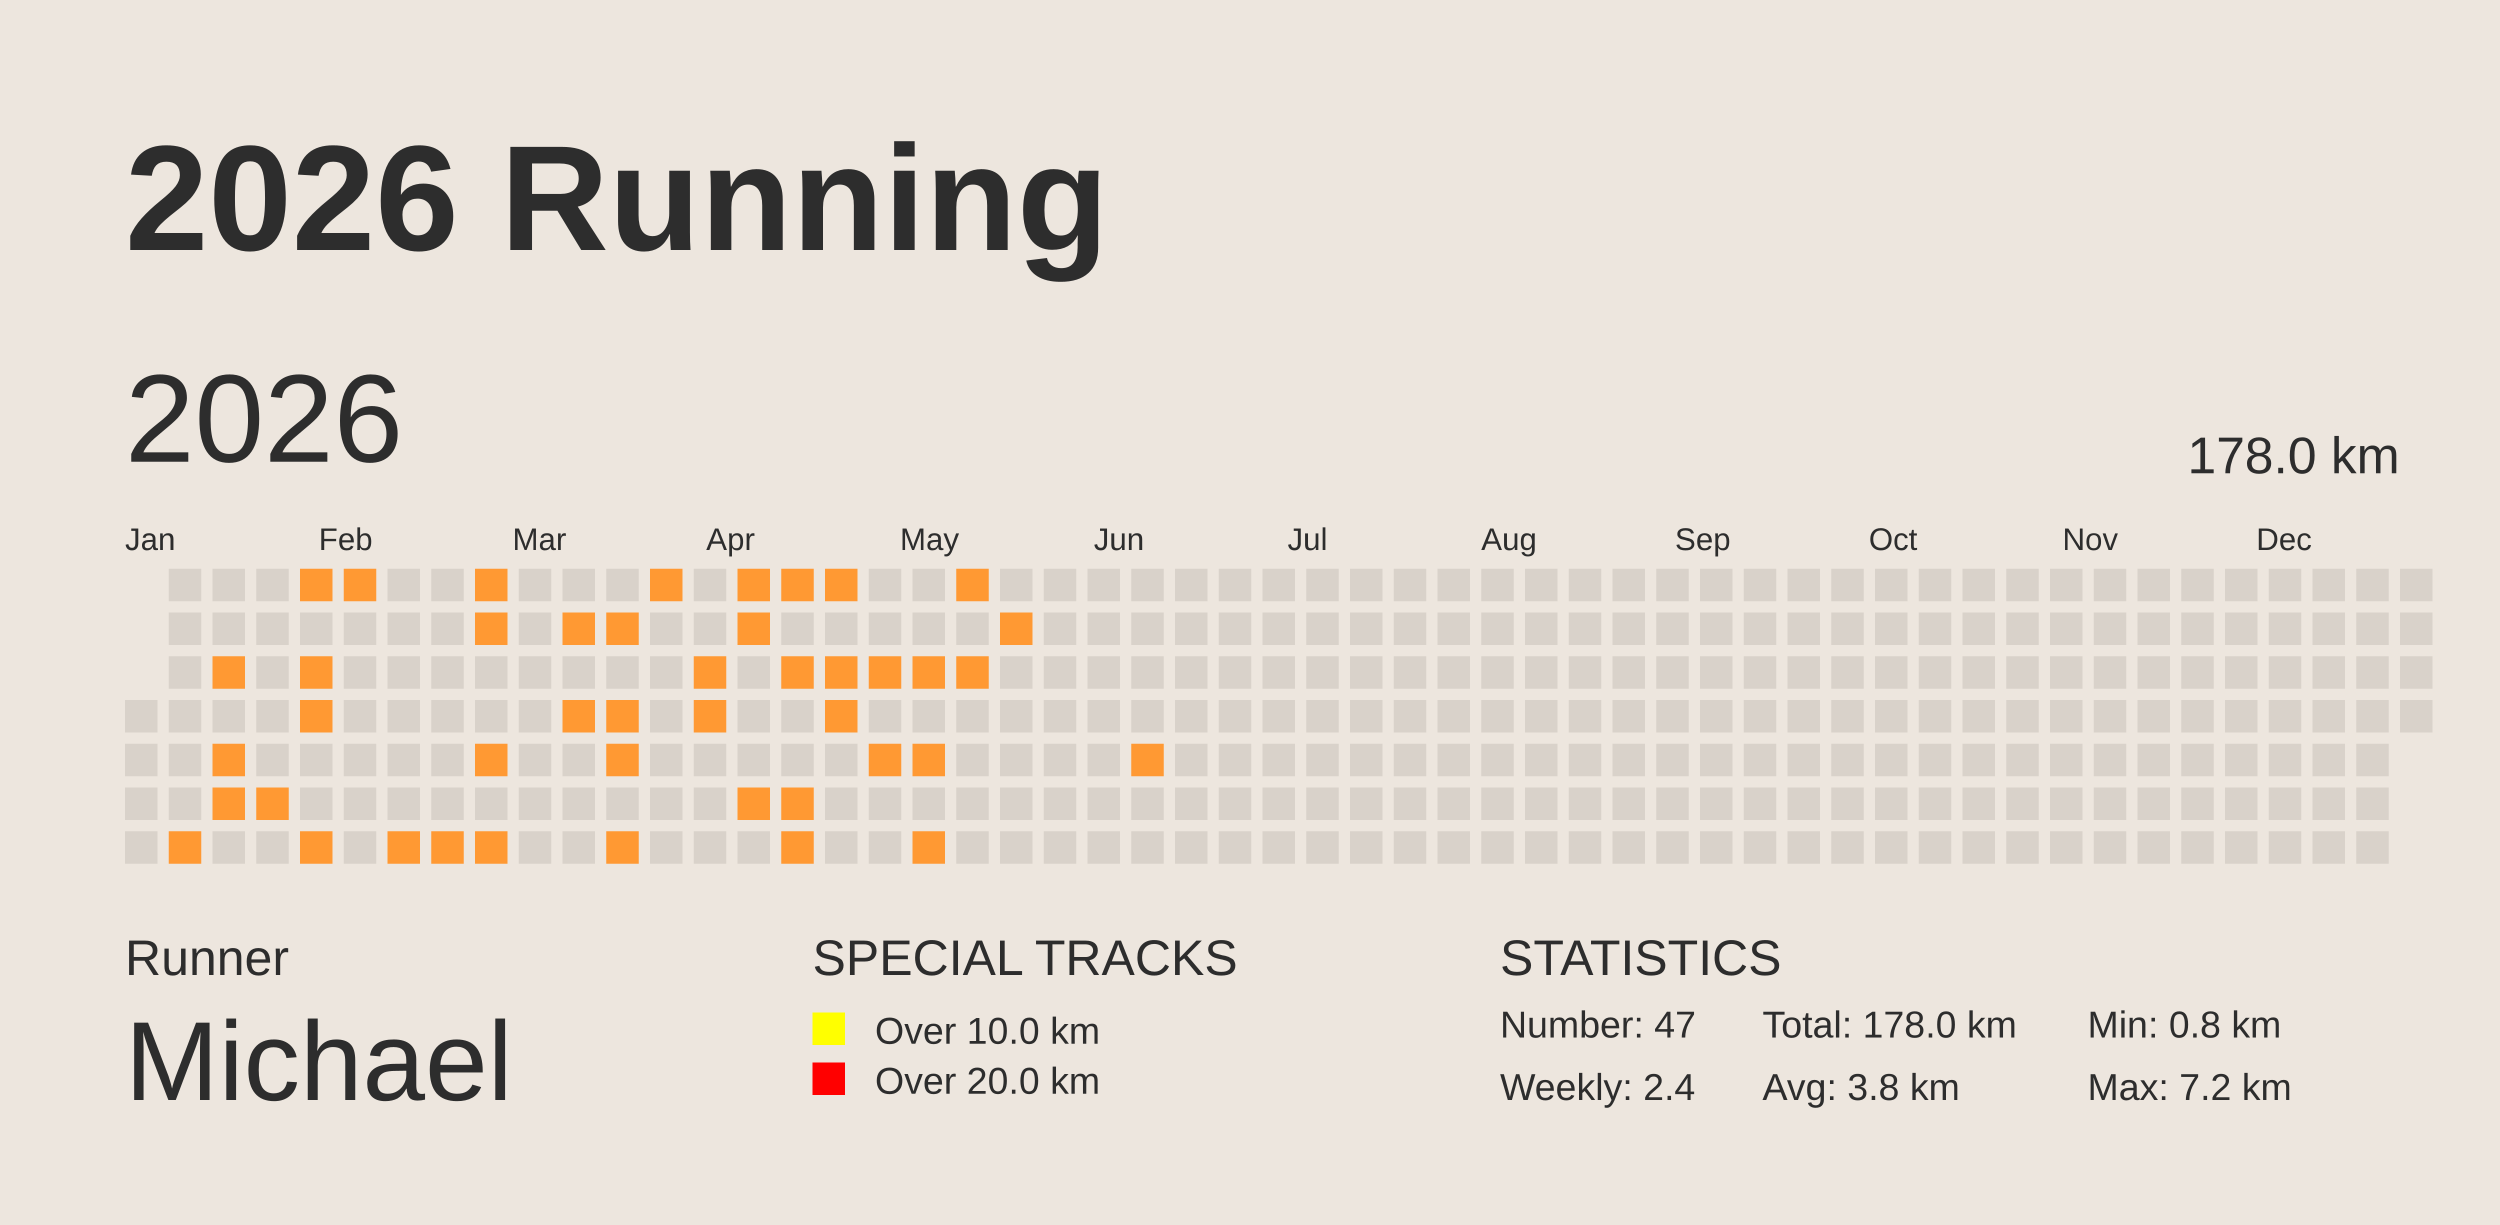
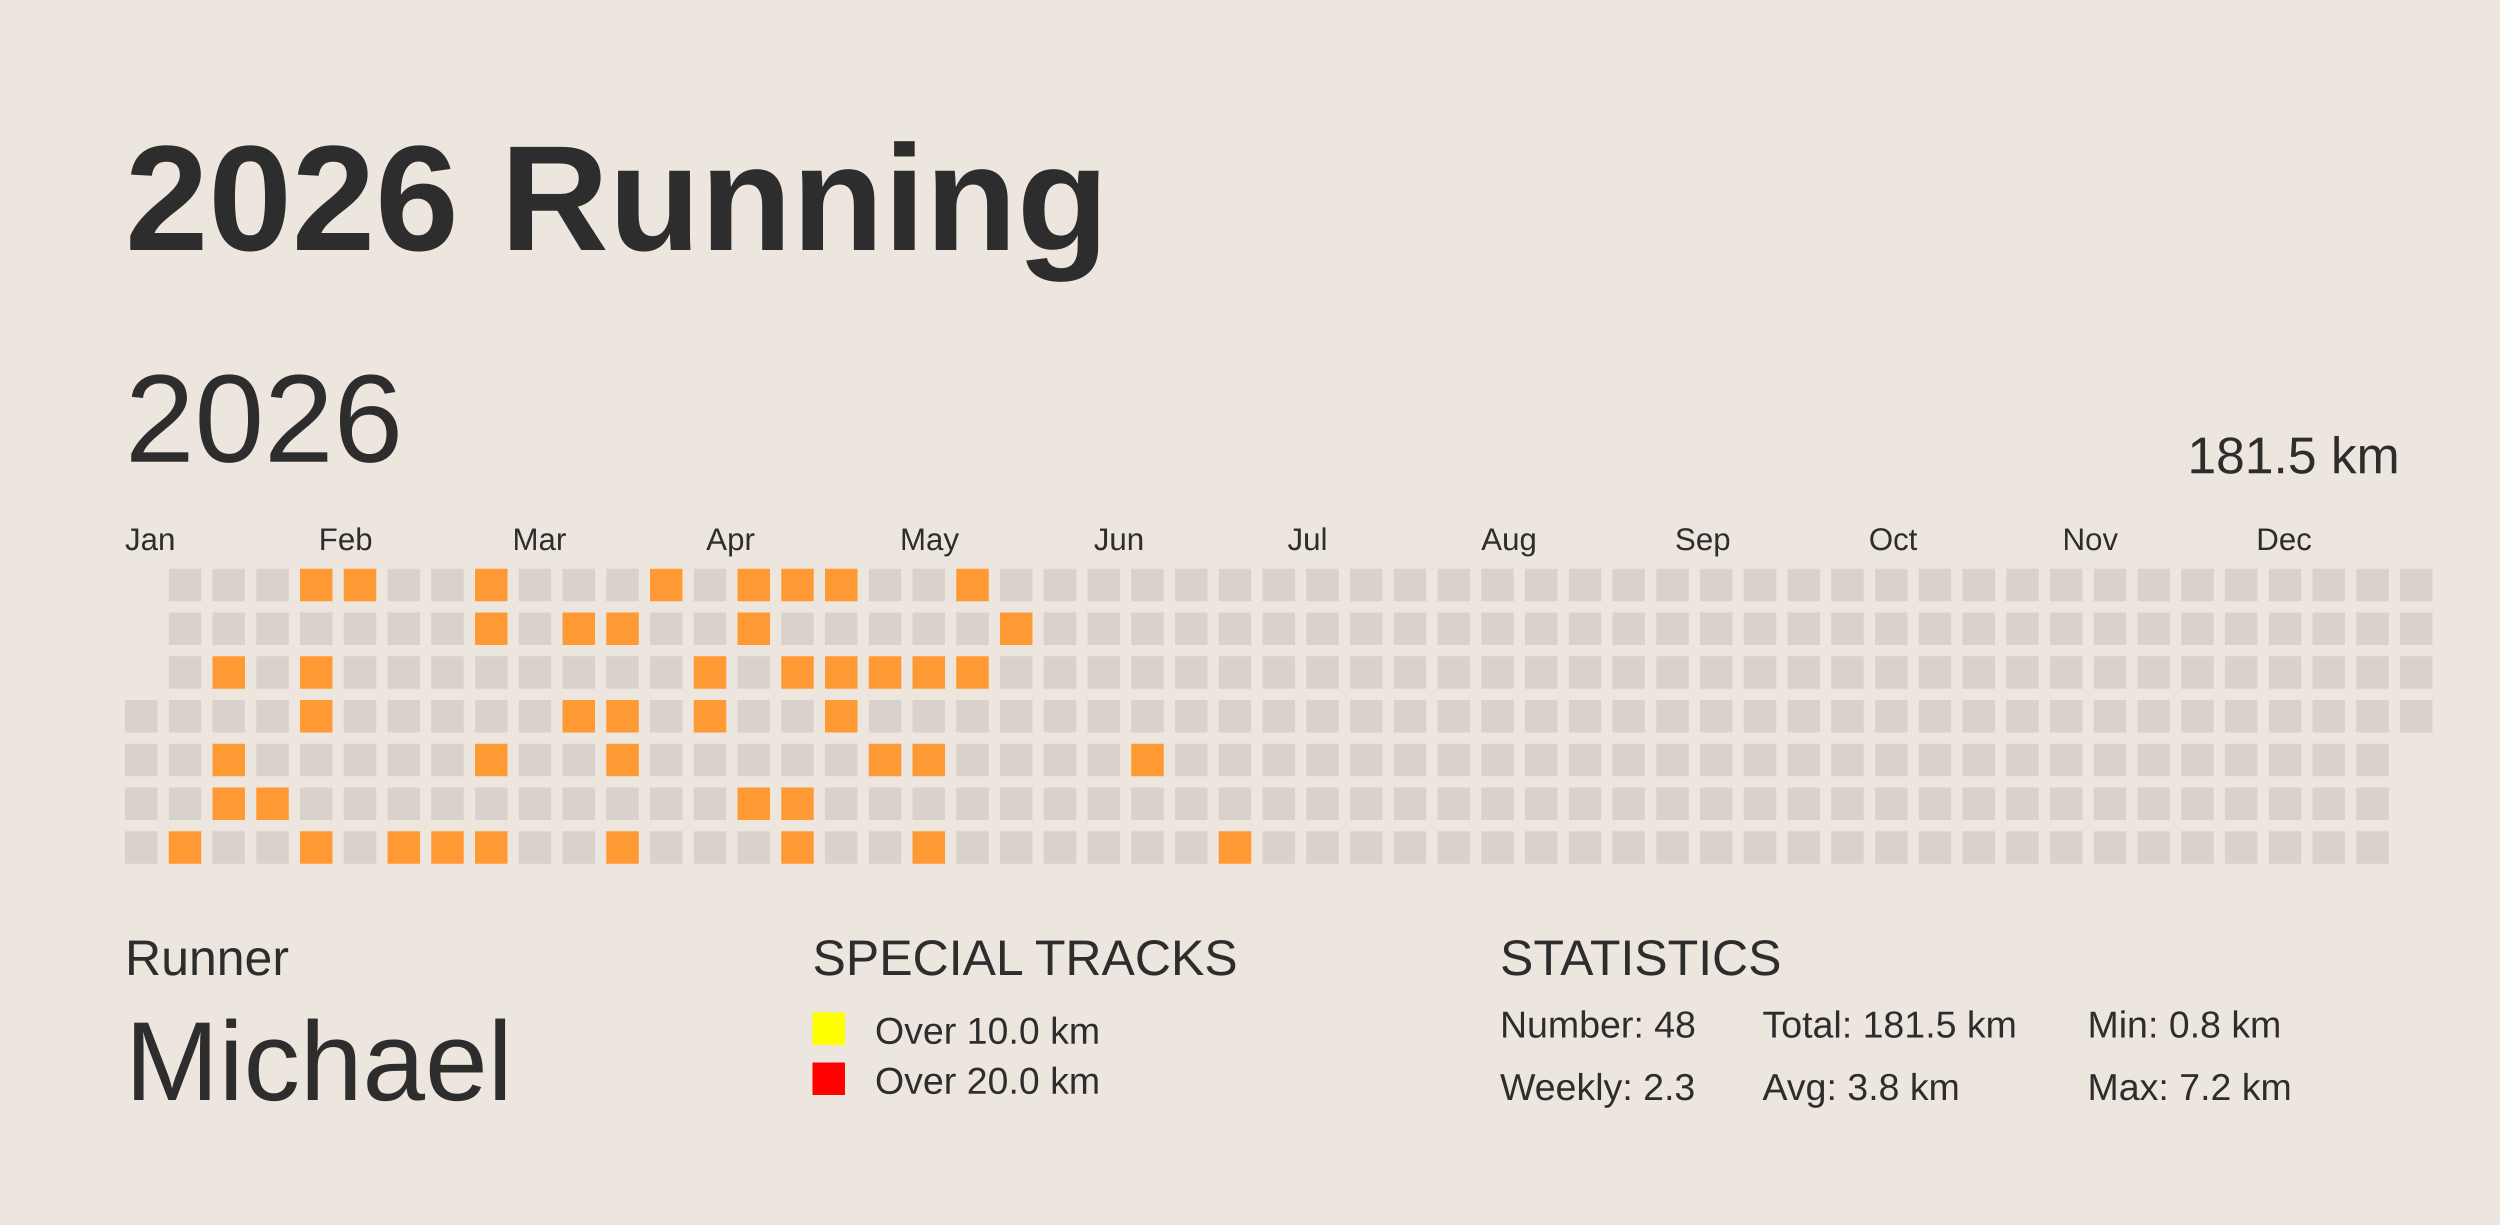
<svg xmlns="http://www.w3.org/2000/svg" baseProfile="full" height="98mm" version="1.1" viewBox="0,0,200,98" width="200mm">
  <defs />
  <rect fill="#EDE6DE" height="98" width="200" x="0" y="0" />
  <text fill="#2D2D2D" style="font-size:12px; font-family:Arial; font-weight:bold;" x="10" y="20">2026 Running</text>
  <text fill="#2D2D2D" style="font-size:4px; font-family:Arial" x="10" y="78">Runner</text>
  <text fill="#2D2D2D" style="font-size:9px; font-family:Arial" x="10" y="88">Michael</text>
  <text fill="#2D2D2D" style="font-size:4px; font-family:Arial" x="65" y="78">SPECIAL TRACKS</text>
  <rect fill="yellow" height="2.6" width="2.6" x="65" y="81" />
  <text fill="#2D2D2D" style="font-size:3px; font-family:Arial" x="70" y="83.5">Over 10.0 km</text>
  <rect fill="red" height="2.6" width="2.6" x="65" y="85" />
  <text fill="#2D2D2D" style="font-size:3px; font-family:Arial" x="70" y="87.5">Over 20.0 km</text>
  <text fill="#2D2D2D" style="font-size:4px; font-family:Arial" x="120" y="78">STATISTICS</text>
-   <text fill="#2D2D2D" style="font-size:3px; font-family:Arial" x="120" y="83">Number: 47</text>
-   <text fill="#2D2D2D" style="font-size:3px; font-family:Arial" x="120" y="88">Weekly: 2.4</text>
-   <text fill="#2D2D2D" style="font-size:3px; font-family:Arial" x="141" y="83">Total: 178.0 km</text>
+   <text fill="#2D2D2D" style="font-size:3px; font-family:Arial" x="120" y="83">Number: 48</text>
+   <text fill="#2D2D2D" style="font-size:3px; font-family:Arial" x="120" y="88">Weekly: 2.3</text>
+   <text fill="#2D2D2D" style="font-size:3px; font-family:Arial" x="141" y="83">Total: 181.5 km</text>
  <text fill="#2D2D2D" style="font-size:3px; font-family:Arial" x="141" y="88">Avg: 3.8 km</text>
  <text fill="#2D2D2D" style="font-size:3px; font-family:Arial" x="167" y="83">Min: 0.8 km</text>
  <text fill="#2D2D2D" style="font-size:3px; font-family:Arial" x="167" y="88">Max: 7.2 km</text>
  <text dominant-baseline="hanging" fill="#2D2D2D" style="font-size:10.0px; font-family:Arial;" x="10" y="30">2026</text>
-   <text dominant-baseline="hanging" fill="#2D2D2D" style="font-size:4.125px; font-family:Arial;" x="175" y="35">178.0 km</text>
+   <text dominant-baseline="hanging" fill="#2D2D2D" style="font-size:4.125px; font-family:Arial;" x="175" y="35">181.5 km</text>
  <text fill="#2D2D2D" style="font-size:2.5px; font-family:Arial" x="10.0" y="44">Jan</text>
  <text fill="#2D2D2D" style="font-size:2.5px; font-family:Arial" x="25.5" y="44">Feb</text>
  <text fill="#2D2D2D" style="font-size:2.5px; font-family:Arial" x="41.0" y="44">Mar</text>
  <text fill="#2D2D2D" style="font-size:2.5px; font-family:Arial" x="56.5" y="44">Apr</text>
  <text fill="#2D2D2D" style="font-size:2.5px; font-family:Arial" x="72.0" y="44">May</text>
  <text fill="#2D2D2D" style="font-size:2.5px; font-family:Arial" x="87.5" y="44">Jun</text>
  <text fill="#2D2D2D" style="font-size:2.5px; font-family:Arial" x="103.0" y="44">Jul</text>
  <text fill="#2D2D2D" style="font-size:2.5px; font-family:Arial" x="118.5" y="44">Aug</text>
  <text fill="#2D2D2D" style="font-size:2.5px; font-family:Arial" x="134.0" y="44">Sep</text>
  <text fill="#2D2D2D" style="font-size:2.5px; font-family:Arial" x="149.5" y="44">Oct</text>
  <text fill="#2D2D2D" style="font-size:2.5px; font-family:Arial" x="165.0" y="44">Nov</text>
  <text fill="#2D2D2D" style="font-size:2.5px; font-family:Arial" x="180.5" y="44">Dec</text>
  <rect fill="#D9D2CA" height="2.6" width="2.6" x="10.0" y="56.0" />
  <rect fill="#D9D2CA" height="2.6" width="2.6" x="10.0" y="59.5" />
  <rect fill="#D9D2CA" height="2.6" width="2.6" x="10.0" y="63.0" />
  <rect fill="#D9D2CA" height="2.6" width="2.6" x="10.0" y="66.5" />
  <rect fill="#D9D2CA" height="2.6" width="2.6" x="13.5" y="45.5" />
  <rect fill="#D9D2CA" height="2.6" width="2.6" x="13.5" y="49.0" />
  <rect fill="#D9D2CA" height="2.6" width="2.6" x="13.5" y="52.5" />
  <rect fill="#D9D2CA" height="2.6" width="2.6" x="13.5" y="56.0" />
  <rect fill="#D9D2CA" height="2.6" width="2.6" x="13.5" y="59.5" />
  <rect fill="#D9D2CA" height="2.6" width="2.6" x="13.5" y="63.0" />
  <rect fill="#FF9933" height="2.6" width="2.6" x="13.5" y="66.5" />
  <rect fill="#D9D2CA" height="2.6" width="2.6" x="17.0" y="45.5" />
  <rect fill="#D9D2CA" height="2.6" width="2.6" x="17.0" y="49.0" />
  <rect fill="#FF9933" height="2.6" width="2.6" x="17.0" y="52.5" />
  <rect fill="#D9D2CA" height="2.6" width="2.6" x="17.0" y="56.0" />
  <rect fill="#FF9933" height="2.6" width="2.6" x="17.0" y="59.5" />
  <rect fill="#FF9933" height="2.6" width="2.6" x="17.0" y="63.0" />
  <rect fill="#D9D2CA" height="2.6" width="2.6" x="17.0" y="66.5" />
  <rect fill="#D9D2CA" height="2.6" width="2.6" x="20.5" y="45.5" />
  <rect fill="#D9D2CA" height="2.6" width="2.6" x="20.5" y="49.0" />
  <rect fill="#D9D2CA" height="2.6" width="2.6" x="20.5" y="52.5" />
  <rect fill="#D9D2CA" height="2.6" width="2.6" x="20.5" y="56.0" />
  <rect fill="#D9D2CA" height="2.6" width="2.6" x="20.5" y="59.5" />
  <rect fill="#FF9933" height="2.6" width="2.6" x="20.5" y="63.0" />
  <rect fill="#D9D2CA" height="2.6" width="2.6" x="20.5" y="66.5" />
  <rect fill="#FF9933" height="2.6" width="2.6" x="24.0" y="45.5" />
  <rect fill="#D9D2CA" height="2.6" width="2.6" x="24.0" y="49.0" />
  <rect fill="#FF9933" height="2.6" width="2.6" x="24.0" y="52.5" />
  <rect fill="#FF9933" height="2.6" width="2.6" x="24.0" y="56.0" />
  <rect fill="#D9D2CA" height="2.6" width="2.6" x="24.0" y="59.5" />
  <rect fill="#D9D2CA" height="2.6" width="2.6" x="24.0" y="63.0" />
  <rect fill="#FF9933" height="2.6" width="2.6" x="24.0" y="66.5" />
  <rect fill="#FF9933" height="2.6" width="2.6" x="27.5" y="45.5" />
  <rect fill="#D9D2CA" height="2.6" width="2.6" x="27.5" y="49.0" />
  <rect fill="#D9D2CA" height="2.6" width="2.6" x="27.5" y="52.5" />
  <rect fill="#D9D2CA" height="2.6" width="2.6" x="27.5" y="56.0" />
  <rect fill="#D9D2CA" height="2.6" width="2.6" x="27.5" y="59.5" />
  <rect fill="#D9D2CA" height="2.6" width="2.6" x="27.5" y="63.0" />
  <rect fill="#D9D2CA" height="2.6" width="2.6" x="27.5" y="66.5" />
  <rect fill="#D9D2CA" height="2.6" width="2.6" x="31.0" y="45.5" />
  <rect fill="#D9D2CA" height="2.6" width="2.6" x="31.0" y="49.0" />
  <rect fill="#D9D2CA" height="2.6" width="2.6" x="31.0" y="52.5" />
  <rect fill="#D9D2CA" height="2.6" width="2.6" x="31.0" y="56.0" />
  <rect fill="#D9D2CA" height="2.6" width="2.6" x="31.0" y="59.5" />
  <rect fill="#D9D2CA" height="2.6" width="2.6" x="31.0" y="63.0" />
  <rect fill="#FF9933" height="2.6" width="2.6" x="31.0" y="66.5" />
  <rect fill="#D9D2CA" height="2.6" width="2.6" x="34.5" y="45.5" />
  <rect fill="#D9D2CA" height="2.6" width="2.6" x="34.5" y="49.0" />
  <rect fill="#D9D2CA" height="2.6" width="2.6" x="34.5" y="52.5" />
  <rect fill="#D9D2CA" height="2.6" width="2.6" x="34.5" y="56.0" />
  <rect fill="#D9D2CA" height="2.6" width="2.6" x="34.5" y="59.5" />
  <rect fill="#D9D2CA" height="2.6" width="2.6" x="34.5" y="63.0" />
  <rect fill="#FF9933" height="2.6" width="2.6" x="34.5" y="66.5" />
  <rect fill="#FF9933" height="2.6" width="2.6" x="38.0" y="45.5" />
  <rect fill="#FF9933" height="2.6" width="2.6" x="38.0" y="49.0" />
  <rect fill="#D9D2CA" height="2.6" width="2.6" x="38.0" y="52.5" />
  <rect fill="#D9D2CA" height="2.6" width="2.6" x="38.0" y="56.0" />
  <rect fill="#FF9933" height="2.6" width="2.6" x="38.0" y="59.5" />
  <rect fill="#D9D2CA" height="2.6" width="2.6" x="38.0" y="63.0" />
  <rect fill="#FF9933" height="2.6" width="2.6" x="38.0" y="66.5" />
  <rect fill="#D9D2CA" height="2.6" width="2.6" x="41.5" y="45.5" />
  <rect fill="#D9D2CA" height="2.6" width="2.6" x="41.5" y="49.0" />
  <rect fill="#D9D2CA" height="2.6" width="2.6" x="41.5" y="52.5" />
  <rect fill="#D9D2CA" height="2.6" width="2.6" x="41.5" y="56.0" />
  <rect fill="#D9D2CA" height="2.6" width="2.6" x="41.5" y="59.5" />
  <rect fill="#D9D2CA" height="2.6" width="2.6" x="41.5" y="63.0" />
  <rect fill="#D9D2CA" height="2.6" width="2.6" x="41.5" y="66.5" />
  <rect fill="#D9D2CA" height="2.6" width="2.6" x="45.0" y="45.5" />
  <rect fill="#FF9933" height="2.6" width="2.6" x="45.0" y="49.0" />
  <rect fill="#D9D2CA" height="2.6" width="2.6" x="45.0" y="52.5" />
  <rect fill="#FF9933" height="2.6" width="2.6" x="45.0" y="56.0" />
  <rect fill="#D9D2CA" height="2.6" width="2.6" x="45.0" y="59.5" />
  <rect fill="#D9D2CA" height="2.6" width="2.6" x="45.0" y="63.0" />
  <rect fill="#D9D2CA" height="2.6" width="2.6" x="45.0" y="66.5" />
  <rect fill="#D9D2CA" height="2.6" width="2.6" x="48.5" y="45.5" />
  <rect fill="#FF9933" height="2.6" width="2.6" x="48.5" y="49.0" />
  <rect fill="#D9D2CA" height="2.6" width="2.6" x="48.5" y="52.5" />
  <rect fill="#FF9933" height="2.6" width="2.6" x="48.5" y="56.0" />
  <rect fill="#FF9933" height="2.6" width="2.6" x="48.5" y="59.5" />
  <rect fill="#D9D2CA" height="2.6" width="2.6" x="48.5" y="63.0" />
  <rect fill="#FF9933" height="2.6" width="2.6" x="48.5" y="66.5" />
  <rect fill="#FF9933" height="2.6" width="2.6" x="52.0" y="45.5" />
  <rect fill="#D9D2CA" height="2.6" width="2.6" x="52.0" y="49.0" />
  <rect fill="#D9D2CA" height="2.6" width="2.6" x="52.0" y="52.5" />
  <rect fill="#D9D2CA" height="2.6" width="2.6" x="52.0" y="56.0" />
  <rect fill="#D9D2CA" height="2.6" width="2.6" x="52.0" y="59.5" />
  <rect fill="#D9D2CA" height="2.6" width="2.6" x="52.0" y="63.0" />
  <rect fill="#D9D2CA" height="2.6" width="2.6" x="52.0" y="66.5" />
  <rect fill="#D9D2CA" height="2.6" width="2.6" x="55.5" y="45.5" />
  <rect fill="#D9D2CA" height="2.6" width="2.6" x="55.5" y="49.0" />
  <rect fill="#FF9933" height="2.6" width="2.6" x="55.5" y="52.5" />
  <rect fill="#FF9933" height="2.6" width="2.6" x="55.5" y="56.0" />
  <rect fill="#D9D2CA" height="2.6" width="2.6" x="55.5" y="59.5" />
  <rect fill="#D9D2CA" height="2.6" width="2.6" x="55.5" y="63.0" />
  <rect fill="#D9D2CA" height="2.6" width="2.6" x="55.5" y="66.5" />
  <rect fill="#FF9933" height="2.6" width="2.6" x="59.0" y="45.5" />
  <rect fill="#FF9933" height="2.6" width="2.6" x="59.0" y="49.0" />
  <rect fill="#D9D2CA" height="2.6" width="2.6" x="59.0" y="52.5" />
  <rect fill="#D9D2CA" height="2.6" width="2.6" x="59.0" y="56.0" />
  <rect fill="#D9D2CA" height="2.6" width="2.6" x="59.0" y="59.5" />
  <rect fill="#FF9933" height="2.6" width="2.6" x="59.0" y="63.0" />
  <rect fill="#D9D2CA" height="2.6" width="2.6" x="59.0" y="66.5" />
  <rect fill="#FF9933" height="2.6" width="2.6" x="62.5" y="45.5" />
  <rect fill="#D9D2CA" height="2.6" width="2.6" x="62.5" y="49.0" />
  <rect fill="#FF9933" height="2.6" width="2.6" x="62.5" y="52.5" />
  <rect fill="#D9D2CA" height="2.6" width="2.6" x="62.5" y="56.0" />
  <rect fill="#D9D2CA" height="2.6" width="2.6" x="62.5" y="59.5" />
  <rect fill="#FF9933" height="2.6" width="2.6" x="62.5" y="63.0" />
  <rect fill="#FF9933" height="2.6" width="2.6" x="62.5" y="66.5" />
  <rect fill="#FF9933" height="2.6" width="2.6" x="66.0" y="45.5" />
  <rect fill="#D9D2CA" height="2.6" width="2.6" x="66.0" y="49.0" />
  <rect fill="#FF9933" height="2.6" width="2.6" x="66.0" y="52.5" />
  <rect fill="#FF9933" height="2.6" width="2.6" x="66.0" y="56.0" />
  <rect fill="#D9D2CA" height="2.6" width="2.6" x="66.0" y="59.5" />
  <rect fill="#D9D2CA" height="2.6" width="2.6" x="66.0" y="63.0" />
  <rect fill="#D9D2CA" height="2.6" width="2.6" x="66.0" y="66.5" />
  <rect fill="#D9D2CA" height="2.6" width="2.6" x="69.5" y="45.5" />
  <rect fill="#D9D2CA" height="2.6" width="2.6" x="69.5" y="49.0" />
  <rect fill="#FF9933" height="2.6" width="2.6" x="69.5" y="52.5" />
  <rect fill="#D9D2CA" height="2.6" width="2.6" x="69.5" y="56.0" />
  <rect fill="#FF9933" height="2.6" width="2.6" x="69.5" y="59.5" />
  <rect fill="#D9D2CA" height="2.6" width="2.6" x="69.5" y="63.0" />
  <rect fill="#D9D2CA" height="2.6" width="2.6" x="69.5" y="66.5" />
  <rect fill="#D9D2CA" height="2.6" width="2.6" x="73.0" y="45.5" />
  <rect fill="#D9D2CA" height="2.6" width="2.6" x="73.0" y="49.0" />
  <rect fill="#FF9933" height="2.6" width="2.6" x="73.0" y="52.5" />
  <rect fill="#D9D2CA" height="2.6" width="2.6" x="73.0" y="56.0" />
  <rect fill="#FF9933" height="2.6" width="2.6" x="73.0" y="59.5" />
  <rect fill="#D9D2CA" height="2.6" width="2.6" x="73.0" y="63.0" />
  <rect fill="#FF9933" height="2.6" width="2.6" x="73.0" y="66.5" />
  <rect fill="#FF9933" height="2.6" width="2.6" x="76.5" y="45.5" />
  <rect fill="#D9D2CA" height="2.6" width="2.6" x="76.5" y="49.0" />
  <rect fill="#FF9933" height="2.6" width="2.6" x="76.5" y="52.5" />
  <rect fill="#D9D2CA" height="2.6" width="2.6" x="76.5" y="56.0" />
  <rect fill="#D9D2CA" height="2.6" width="2.6" x="76.5" y="59.5" />
  <rect fill="#D9D2CA" height="2.6" width="2.6" x="76.5" y="63.0" />
  <rect fill="#D9D2CA" height="2.6" width="2.6" x="76.5" y="66.5" />
  <rect fill="#D9D2CA" height="2.6" width="2.6" x="80.0" y="45.5" />
  <rect fill="#FF9933" height="2.6" width="2.6" x="80.0" y="49.0" />
  <rect fill="#D9D2CA" height="2.6" width="2.6" x="80.0" y="52.5" />
  <rect fill="#D9D2CA" height="2.6" width="2.6" x="80.0" y="56.0" />
  <rect fill="#D9D2CA" height="2.6" width="2.6" x="80.0" y="59.5" />
  <rect fill="#D9D2CA" height="2.6" width="2.6" x="80.0" y="63.0" />
  <rect fill="#D9D2CA" height="2.6" width="2.6" x="80.0" y="66.5" />
  <rect fill="#D9D2CA" height="2.6" width="2.6" x="83.5" y="45.5" />
  <rect fill="#D9D2CA" height="2.6" width="2.6" x="83.5" y="49.0" />
  <rect fill="#D9D2CA" height="2.6" width="2.6" x="83.5" y="52.5" />
  <rect fill="#D9D2CA" height="2.6" width="2.6" x="83.5" y="56.0" />
  <rect fill="#D9D2CA" height="2.6" width="2.6" x="83.5" y="59.5" />
  <rect fill="#D9D2CA" height="2.6" width="2.6" x="83.5" y="63.0" />
  <rect fill="#D9D2CA" height="2.6" width="2.6" x="83.5" y="66.5" />
  <rect fill="#D9D2CA" height="2.6" width="2.6" x="87.0" y="45.5" />
  <rect fill="#D9D2CA" height="2.6" width="2.6" x="87.0" y="49.0" />
  <rect fill="#D9D2CA" height="2.6" width="2.6" x="87.0" y="52.5" />
  <rect fill="#D9D2CA" height="2.6" width="2.6" x="87.0" y="56.0" />
  <rect fill="#D9D2CA" height="2.6" width="2.6" x="87.0" y="59.5" />
  <rect fill="#D9D2CA" height="2.6" width="2.6" x="87.0" y="63.0" />
  <rect fill="#D9D2CA" height="2.6" width="2.6" x="87.0" y="66.5" />
  <rect fill="#D9D2CA" height="2.6" width="2.6" x="90.5" y="45.5" />
  <rect fill="#D9D2CA" height="2.6" width="2.6" x="90.5" y="49.0" />
  <rect fill="#D9D2CA" height="2.6" width="2.6" x="90.5" y="52.5" />
  <rect fill="#D9D2CA" height="2.6" width="2.6" x="90.5" y="56.0" />
  <rect fill="#FF9933" height="2.6" width="2.6" x="90.5" y="59.5" />
  <rect fill="#D9D2CA" height="2.6" width="2.6" x="90.5" y="63.0" />
  <rect fill="#D9D2CA" height="2.6" width="2.6" x="90.5" y="66.5" />
  <rect fill="#D9D2CA" height="2.6" width="2.6" x="94.0" y="45.5" />
  <rect fill="#D9D2CA" height="2.6" width="2.6" x="94.0" y="49.0" />
  <rect fill="#D9D2CA" height="2.6" width="2.6" x="94.0" y="52.5" />
  <rect fill="#D9D2CA" height="2.6" width="2.6" x="94.0" y="56.0" />
  <rect fill="#D9D2CA" height="2.6" width="2.6" x="94.0" y="59.5" />
  <rect fill="#D9D2CA" height="2.6" width="2.6" x="94.0" y="63.0" />
  <rect fill="#D9D2CA" height="2.6" width="2.6" x="94.0" y="66.5" />
  <rect fill="#D9D2CA" height="2.6" width="2.6" x="97.5" y="45.5" />
  <rect fill="#D9D2CA" height="2.6" width="2.6" x="97.5" y="49.0" />
  <rect fill="#D9D2CA" height="2.6" width="2.6" x="97.5" y="52.5" />
  <rect fill="#D9D2CA" height="2.6" width="2.6" x="97.5" y="56.0" />
  <rect fill="#D9D2CA" height="2.6" width="2.6" x="97.5" y="59.5" />
  <rect fill="#D9D2CA" height="2.6" width="2.6" x="97.5" y="63.0" />
-   <rect fill="#D9D2CA" height="2.6" width="2.6" x="97.5" y="66.5" />
+   <rect fill="#FF9933" height="2.6" width="2.6" x="97.5" y="66.5" />
  <rect fill="#D9D2CA" height="2.6" width="2.6" x="101.0" y="45.5" />
  <rect fill="#D9D2CA" height="2.6" width="2.6" x="101.0" y="49.0" />
  <rect fill="#D9D2CA" height="2.6" width="2.6" x="101.0" y="52.5" />
  <rect fill="#D9D2CA" height="2.6" width="2.6" x="101.0" y="56.0" />
  <rect fill="#D9D2CA" height="2.6" width="2.6" x="101.0" y="59.5" />
  <rect fill="#D9D2CA" height="2.6" width="2.6" x="101.0" y="63.0" />
  <rect fill="#D9D2CA" height="2.6" width="2.6" x="101.0" y="66.5" />
  <rect fill="#D9D2CA" height="2.6" width="2.6" x="104.5" y="45.5" />
  <rect fill="#D9D2CA" height="2.6" width="2.6" x="104.5" y="49.0" />
  <rect fill="#D9D2CA" height="2.6" width="2.6" x="104.5" y="52.5" />
  <rect fill="#D9D2CA" height="2.6" width="2.6" x="104.5" y="56.0" />
  <rect fill="#D9D2CA" height="2.6" width="2.6" x="104.5" y="59.5" />
  <rect fill="#D9D2CA" height="2.6" width="2.6" x="104.5" y="63.0" />
  <rect fill="#D9D2CA" height="2.6" width="2.6" x="104.5" y="66.5" />
  <rect fill="#D9D2CA" height="2.6" width="2.6" x="108.0" y="45.5" />
  <rect fill="#D9D2CA" height="2.6" width="2.6" x="108.0" y="49.0" />
  <rect fill="#D9D2CA" height="2.6" width="2.6" x="108.0" y="52.5" />
  <rect fill="#D9D2CA" height="2.6" width="2.6" x="108.0" y="56.0" />
  <rect fill="#D9D2CA" height="2.6" width="2.6" x="108.0" y="59.5" />
  <rect fill="#D9D2CA" height="2.6" width="2.6" x="108.0" y="63.0" />
  <rect fill="#D9D2CA" height="2.6" width="2.6" x="108.0" y="66.5" />
  <rect fill="#D9D2CA" height="2.6" width="2.6" x="111.5" y="45.5" />
  <rect fill="#D9D2CA" height="2.6" width="2.6" x="111.5" y="49.0" />
  <rect fill="#D9D2CA" height="2.6" width="2.6" x="111.5" y="52.5" />
  <rect fill="#D9D2CA" height="2.6" width="2.6" x="111.5" y="56.0" />
  <rect fill="#D9D2CA" height="2.6" width="2.6" x="111.5" y="59.5" />
  <rect fill="#D9D2CA" height="2.6" width="2.6" x="111.5" y="63.0" />
  <rect fill="#D9D2CA" height="2.6" width="2.6" x="111.5" y="66.5" />
  <rect fill="#D9D2CA" height="2.6" width="2.6" x="115.0" y="45.5" />
  <rect fill="#D9D2CA" height="2.6" width="2.6" x="115.0" y="49.0" />
  <rect fill="#D9D2CA" height="2.6" width="2.6" x="115.0" y="52.5" />
  <rect fill="#D9D2CA" height="2.6" width="2.6" x="115.0" y="56.0" />
  <rect fill="#D9D2CA" height="2.6" width="2.6" x="115.0" y="59.5" />
  <rect fill="#D9D2CA" height="2.6" width="2.6" x="115.0" y="63.0" />
  <rect fill="#D9D2CA" height="2.6" width="2.6" x="115.0" y="66.5" />
  <rect fill="#D9D2CA" height="2.6" width="2.6" x="118.5" y="45.5" />
  <rect fill="#D9D2CA" height="2.6" width="2.6" x="118.5" y="49.0" />
  <rect fill="#D9D2CA" height="2.6" width="2.6" x="118.5" y="52.5" />
  <rect fill="#D9D2CA" height="2.6" width="2.6" x="118.5" y="56.0" />
  <rect fill="#D9D2CA" height="2.6" width="2.6" x="118.5" y="59.5" />
  <rect fill="#D9D2CA" height="2.6" width="2.6" x="118.5" y="63.0" />
  <rect fill="#D9D2CA" height="2.6" width="2.6" x="118.5" y="66.5" />
  <rect fill="#D9D2CA" height="2.6" width="2.6" x="122.0" y="45.5" />
  <rect fill="#D9D2CA" height="2.6" width="2.6" x="122.0" y="49.0" />
  <rect fill="#D9D2CA" height="2.6" width="2.6" x="122.0" y="52.5" />
  <rect fill="#D9D2CA" height="2.6" width="2.6" x="122.0" y="56.0" />
  <rect fill="#D9D2CA" height="2.6" width="2.6" x="122.0" y="59.5" />
  <rect fill="#D9D2CA" height="2.6" width="2.6" x="122.0" y="63.0" />
  <rect fill="#D9D2CA" height="2.6" width="2.6" x="122.0" y="66.5" />
  <rect fill="#D9D2CA" height="2.6" width="2.6" x="125.5" y="45.5" />
  <rect fill="#D9D2CA" height="2.6" width="2.6" x="125.5" y="49.0" />
  <rect fill="#D9D2CA" height="2.6" width="2.6" x="125.5" y="52.5" />
  <rect fill="#D9D2CA" height="2.6" width="2.6" x="125.5" y="56.0" />
  <rect fill="#D9D2CA" height="2.6" width="2.6" x="125.5" y="59.5" />
  <rect fill="#D9D2CA" height="2.6" width="2.6" x="125.5" y="63.0" />
  <rect fill="#D9D2CA" height="2.6" width="2.6" x="125.5" y="66.5" />
  <rect fill="#D9D2CA" height="2.6" width="2.6" x="129.0" y="45.5" />
  <rect fill="#D9D2CA" height="2.6" width="2.6" x="129.0" y="49.0" />
  <rect fill="#D9D2CA" height="2.6" width="2.6" x="129.0" y="52.5" />
  <rect fill="#D9D2CA" height="2.6" width="2.6" x="129.0" y="56.0" />
  <rect fill="#D9D2CA" height="2.6" width="2.6" x="129.0" y="59.5" />
  <rect fill="#D9D2CA" height="2.6" width="2.6" x="129.0" y="63.0" />
  <rect fill="#D9D2CA" height="2.6" width="2.6" x="129.0" y="66.5" />
  <rect fill="#D9D2CA" height="2.6" width="2.6" x="132.5" y="45.5" />
  <rect fill="#D9D2CA" height="2.6" width="2.6" x="132.5" y="49.0" />
  <rect fill="#D9D2CA" height="2.6" width="2.6" x="132.5" y="52.5" />
  <rect fill="#D9D2CA" height="2.6" width="2.6" x="132.5" y="56.0" />
  <rect fill="#D9D2CA" height="2.6" width="2.6" x="132.5" y="59.5" />
  <rect fill="#D9D2CA" height="2.6" width="2.6" x="132.5" y="63.0" />
  <rect fill="#D9D2CA" height="2.6" width="2.6" x="132.5" y="66.5" />
  <rect fill="#D9D2CA" height="2.6" width="2.6" x="136.0" y="45.5" />
  <rect fill="#D9D2CA" height="2.6" width="2.6" x="136.0" y="49.0" />
  <rect fill="#D9D2CA" height="2.6" width="2.6" x="136.0" y="52.5" />
  <rect fill="#D9D2CA" height="2.6" width="2.6" x="136.0" y="56.0" />
  <rect fill="#D9D2CA" height="2.6" width="2.6" x="136.0" y="59.5" />
  <rect fill="#D9D2CA" height="2.6" width="2.6" x="136.0" y="63.0" />
  <rect fill="#D9D2CA" height="2.6" width="2.6" x="136.0" y="66.5" />
  <rect fill="#D9D2CA" height="2.6" width="2.6" x="139.5" y="45.5" />
  <rect fill="#D9D2CA" height="2.6" width="2.6" x="139.5" y="49.0" />
  <rect fill="#D9D2CA" height="2.6" width="2.6" x="139.5" y="52.5" />
  <rect fill="#D9D2CA" height="2.6" width="2.6" x="139.5" y="56.0" />
  <rect fill="#D9D2CA" height="2.6" width="2.6" x="139.5" y="59.5" />
  <rect fill="#D9D2CA" height="2.6" width="2.6" x="139.5" y="63.0" />
  <rect fill="#D9D2CA" height="2.6" width="2.6" x="139.5" y="66.5" />
  <rect fill="#D9D2CA" height="2.6" width="2.6" x="143.0" y="45.5" />
  <rect fill="#D9D2CA" height="2.6" width="2.6" x="143.0" y="49.0" />
  <rect fill="#D9D2CA" height="2.6" width="2.6" x="143.0" y="52.5" />
  <rect fill="#D9D2CA" height="2.6" width="2.6" x="143.0" y="56.0" />
  <rect fill="#D9D2CA" height="2.6" width="2.6" x="143.0" y="59.5" />
  <rect fill="#D9D2CA" height="2.6" width="2.6" x="143.0" y="63.0" />
  <rect fill="#D9D2CA" height="2.6" width="2.6" x="143.0" y="66.5" />
  <rect fill="#D9D2CA" height="2.6" width="2.6" x="146.5" y="45.5" />
  <rect fill="#D9D2CA" height="2.6" width="2.6" x="146.5" y="49.0" />
  <rect fill="#D9D2CA" height="2.6" width="2.6" x="146.5" y="52.5" />
  <rect fill="#D9D2CA" height="2.6" width="2.6" x="146.5" y="56.0" />
  <rect fill="#D9D2CA" height="2.6" width="2.6" x="146.5" y="59.5" />
  <rect fill="#D9D2CA" height="2.6" width="2.6" x="146.5" y="63.0" />
  <rect fill="#D9D2CA" height="2.6" width="2.6" x="146.5" y="66.5" />
  <rect fill="#D9D2CA" height="2.6" width="2.6" x="150.0" y="45.5" />
  <rect fill="#D9D2CA" height="2.6" width="2.6" x="150.0" y="49.0" />
  <rect fill="#D9D2CA" height="2.6" width="2.6" x="150.0" y="52.5" />
  <rect fill="#D9D2CA" height="2.6" width="2.6" x="150.0" y="56.0" />
  <rect fill="#D9D2CA" height="2.6" width="2.6" x="150.0" y="59.5" />
  <rect fill="#D9D2CA" height="2.6" width="2.6" x="150.0" y="63.0" />
  <rect fill="#D9D2CA" height="2.6" width="2.6" x="150.0" y="66.5" />
  <rect fill="#D9D2CA" height="2.6" width="2.6" x="153.5" y="45.5" />
  <rect fill="#D9D2CA" height="2.6" width="2.6" x="153.5" y="49.0" />
  <rect fill="#D9D2CA" height="2.6" width="2.6" x="153.5" y="52.5" />
  <rect fill="#D9D2CA" height="2.6" width="2.6" x="153.5" y="56.0" />
  <rect fill="#D9D2CA" height="2.6" width="2.6" x="153.5" y="59.5" />
  <rect fill="#D9D2CA" height="2.6" width="2.6" x="153.5" y="63.0" />
  <rect fill="#D9D2CA" height="2.6" width="2.6" x="153.5" y="66.5" />
  <rect fill="#D9D2CA" height="2.6" width="2.6" x="157.0" y="45.5" />
  <rect fill="#D9D2CA" height="2.6" width="2.6" x="157.0" y="49.0" />
  <rect fill="#D9D2CA" height="2.6" width="2.6" x="157.0" y="52.5" />
  <rect fill="#D9D2CA" height="2.6" width="2.6" x="157.0" y="56.0" />
  <rect fill="#D9D2CA" height="2.6" width="2.6" x="157.0" y="59.5" />
  <rect fill="#D9D2CA" height="2.6" width="2.6" x="157.0" y="63.0" />
  <rect fill="#D9D2CA" height="2.6" width="2.6" x="157.0" y="66.5" />
  <rect fill="#D9D2CA" height="2.6" width="2.6" x="160.5" y="45.5" />
  <rect fill="#D9D2CA" height="2.6" width="2.6" x="160.5" y="49.0" />
  <rect fill="#D9D2CA" height="2.6" width="2.6" x="160.5" y="52.5" />
  <rect fill="#D9D2CA" height="2.6" width="2.6" x="160.5" y="56.0" />
  <rect fill="#D9D2CA" height="2.6" width="2.6" x="160.5" y="59.5" />
  <rect fill="#D9D2CA" height="2.6" width="2.6" x="160.5" y="63.0" />
  <rect fill="#D9D2CA" height="2.6" width="2.6" x="160.5" y="66.5" />
  <rect fill="#D9D2CA" height="2.6" width="2.6" x="164.0" y="45.5" />
  <rect fill="#D9D2CA" height="2.6" width="2.6" x="164.0" y="49.0" />
  <rect fill="#D9D2CA" height="2.6" width="2.6" x="164.0" y="52.5" />
  <rect fill="#D9D2CA" height="2.6" width="2.6" x="164.0" y="56.0" />
  <rect fill="#D9D2CA" height="2.6" width="2.6" x="164.0" y="59.5" />
  <rect fill="#D9D2CA" height="2.6" width="2.6" x="164.0" y="63.0" />
  <rect fill="#D9D2CA" height="2.6" width="2.6" x="164.0" y="66.5" />
  <rect fill="#D9D2CA" height="2.6" width="2.6" x="167.5" y="45.5" />
  <rect fill="#D9D2CA" height="2.6" width="2.6" x="167.5" y="49.0" />
  <rect fill="#D9D2CA" height="2.6" width="2.6" x="167.5" y="52.5" />
  <rect fill="#D9D2CA" height="2.6" width="2.6" x="167.5" y="56.0" />
  <rect fill="#D9D2CA" height="2.6" width="2.6" x="167.5" y="59.5" />
  <rect fill="#D9D2CA" height="2.6" width="2.6" x="167.5" y="63.0" />
  <rect fill="#D9D2CA" height="2.6" width="2.6" x="167.5" y="66.5" />
  <rect fill="#D9D2CA" height="2.6" width="2.6" x="171.0" y="45.5" />
  <rect fill="#D9D2CA" height="2.6" width="2.6" x="171.0" y="49.0" />
  <rect fill="#D9D2CA" height="2.6" width="2.6" x="171.0" y="52.5" />
  <rect fill="#D9D2CA" height="2.6" width="2.6" x="171.0" y="56.0" />
  <rect fill="#D9D2CA" height="2.6" width="2.6" x="171.0" y="59.5" />
  <rect fill="#D9D2CA" height="2.6" width="2.6" x="171.0" y="63.0" />
  <rect fill="#D9D2CA" height="2.6" width="2.6" x="171.0" y="66.5" />
  <rect fill="#D9D2CA" height="2.6" width="2.6" x="174.5" y="45.5" />
  <rect fill="#D9D2CA" height="2.6" width="2.6" x="174.5" y="49.0" />
  <rect fill="#D9D2CA" height="2.6" width="2.6" x="174.5" y="52.5" />
  <rect fill="#D9D2CA" height="2.6" width="2.6" x="174.5" y="56.0" />
  <rect fill="#D9D2CA" height="2.6" width="2.6" x="174.5" y="59.5" />
  <rect fill="#D9D2CA" height="2.6" width="2.6" x="174.5" y="63.0" />
  <rect fill="#D9D2CA" height="2.6" width="2.6" x="174.5" y="66.5" />
  <rect fill="#D9D2CA" height="2.6" width="2.6" x="178.0" y="45.5" />
  <rect fill="#D9D2CA" height="2.6" width="2.6" x="178.0" y="49.0" />
  <rect fill="#D9D2CA" height="2.6" width="2.6" x="178.0" y="52.5" />
  <rect fill="#D9D2CA" height="2.6" width="2.6" x="178.0" y="56.0" />
  <rect fill="#D9D2CA" height="2.6" width="2.6" x="178.0" y="59.5" />
  <rect fill="#D9D2CA" height="2.6" width="2.6" x="178.0" y="63.0" />
  <rect fill="#D9D2CA" height="2.6" width="2.6" x="178.0" y="66.5" />
  <rect fill="#D9D2CA" height="2.6" width="2.6" x="181.5" y="45.5" />
  <rect fill="#D9D2CA" height="2.6" width="2.6" x="181.5" y="49.0" />
  <rect fill="#D9D2CA" height="2.6" width="2.6" x="181.5" y="52.5" />
  <rect fill="#D9D2CA" height="2.6" width="2.6" x="181.5" y="56.0" />
  <rect fill="#D9D2CA" height="2.6" width="2.6" x="181.5" y="59.5" />
  <rect fill="#D9D2CA" height="2.6" width="2.6" x="181.5" y="63.0" />
  <rect fill="#D9D2CA" height="2.6" width="2.6" x="181.5" y="66.5" />
  <rect fill="#D9D2CA" height="2.6" width="2.6" x="185.0" y="45.5" />
  <rect fill="#D9D2CA" height="2.6" width="2.6" x="185.0" y="49.0" />
  <rect fill="#D9D2CA" height="2.6" width="2.6" x="185.0" y="52.5" />
  <rect fill="#D9D2CA" height="2.6" width="2.6" x="185.0" y="56.0" />
  <rect fill="#D9D2CA" height="2.6" width="2.6" x="185.0" y="59.5" />
  <rect fill="#D9D2CA" height="2.6" width="2.6" x="185.0" y="63.0" />
  <rect fill="#D9D2CA" height="2.6" width="2.6" x="185.0" y="66.5" />
  <rect fill="#D9D2CA" height="2.6" width="2.6" x="188.5" y="45.5" />
  <rect fill="#D9D2CA" height="2.6" width="2.6" x="188.5" y="49.0" />
  <rect fill="#D9D2CA" height="2.6" width="2.6" x="188.5" y="52.5" />
  <rect fill="#D9D2CA" height="2.6" width="2.6" x="188.5" y="56.0" />
  <rect fill="#D9D2CA" height="2.6" width="2.6" x="188.5" y="59.5" />
  <rect fill="#D9D2CA" height="2.6" width="2.6" x="188.5" y="63.0" />
  <rect fill="#D9D2CA" height="2.6" width="2.6" x="188.5" y="66.5" />
  <rect fill="#D9D2CA" height="2.6" width="2.6" x="192.0" y="45.5" />
  <rect fill="#D9D2CA" height="2.6" width="2.6" x="192.0" y="49.0" />
  <rect fill="#D9D2CA" height="2.6" width="2.6" x="192.0" y="52.5" />
  <rect fill="#D9D2CA" height="2.6" width="2.6" x="192.0" y="56.0" />
</svg>
